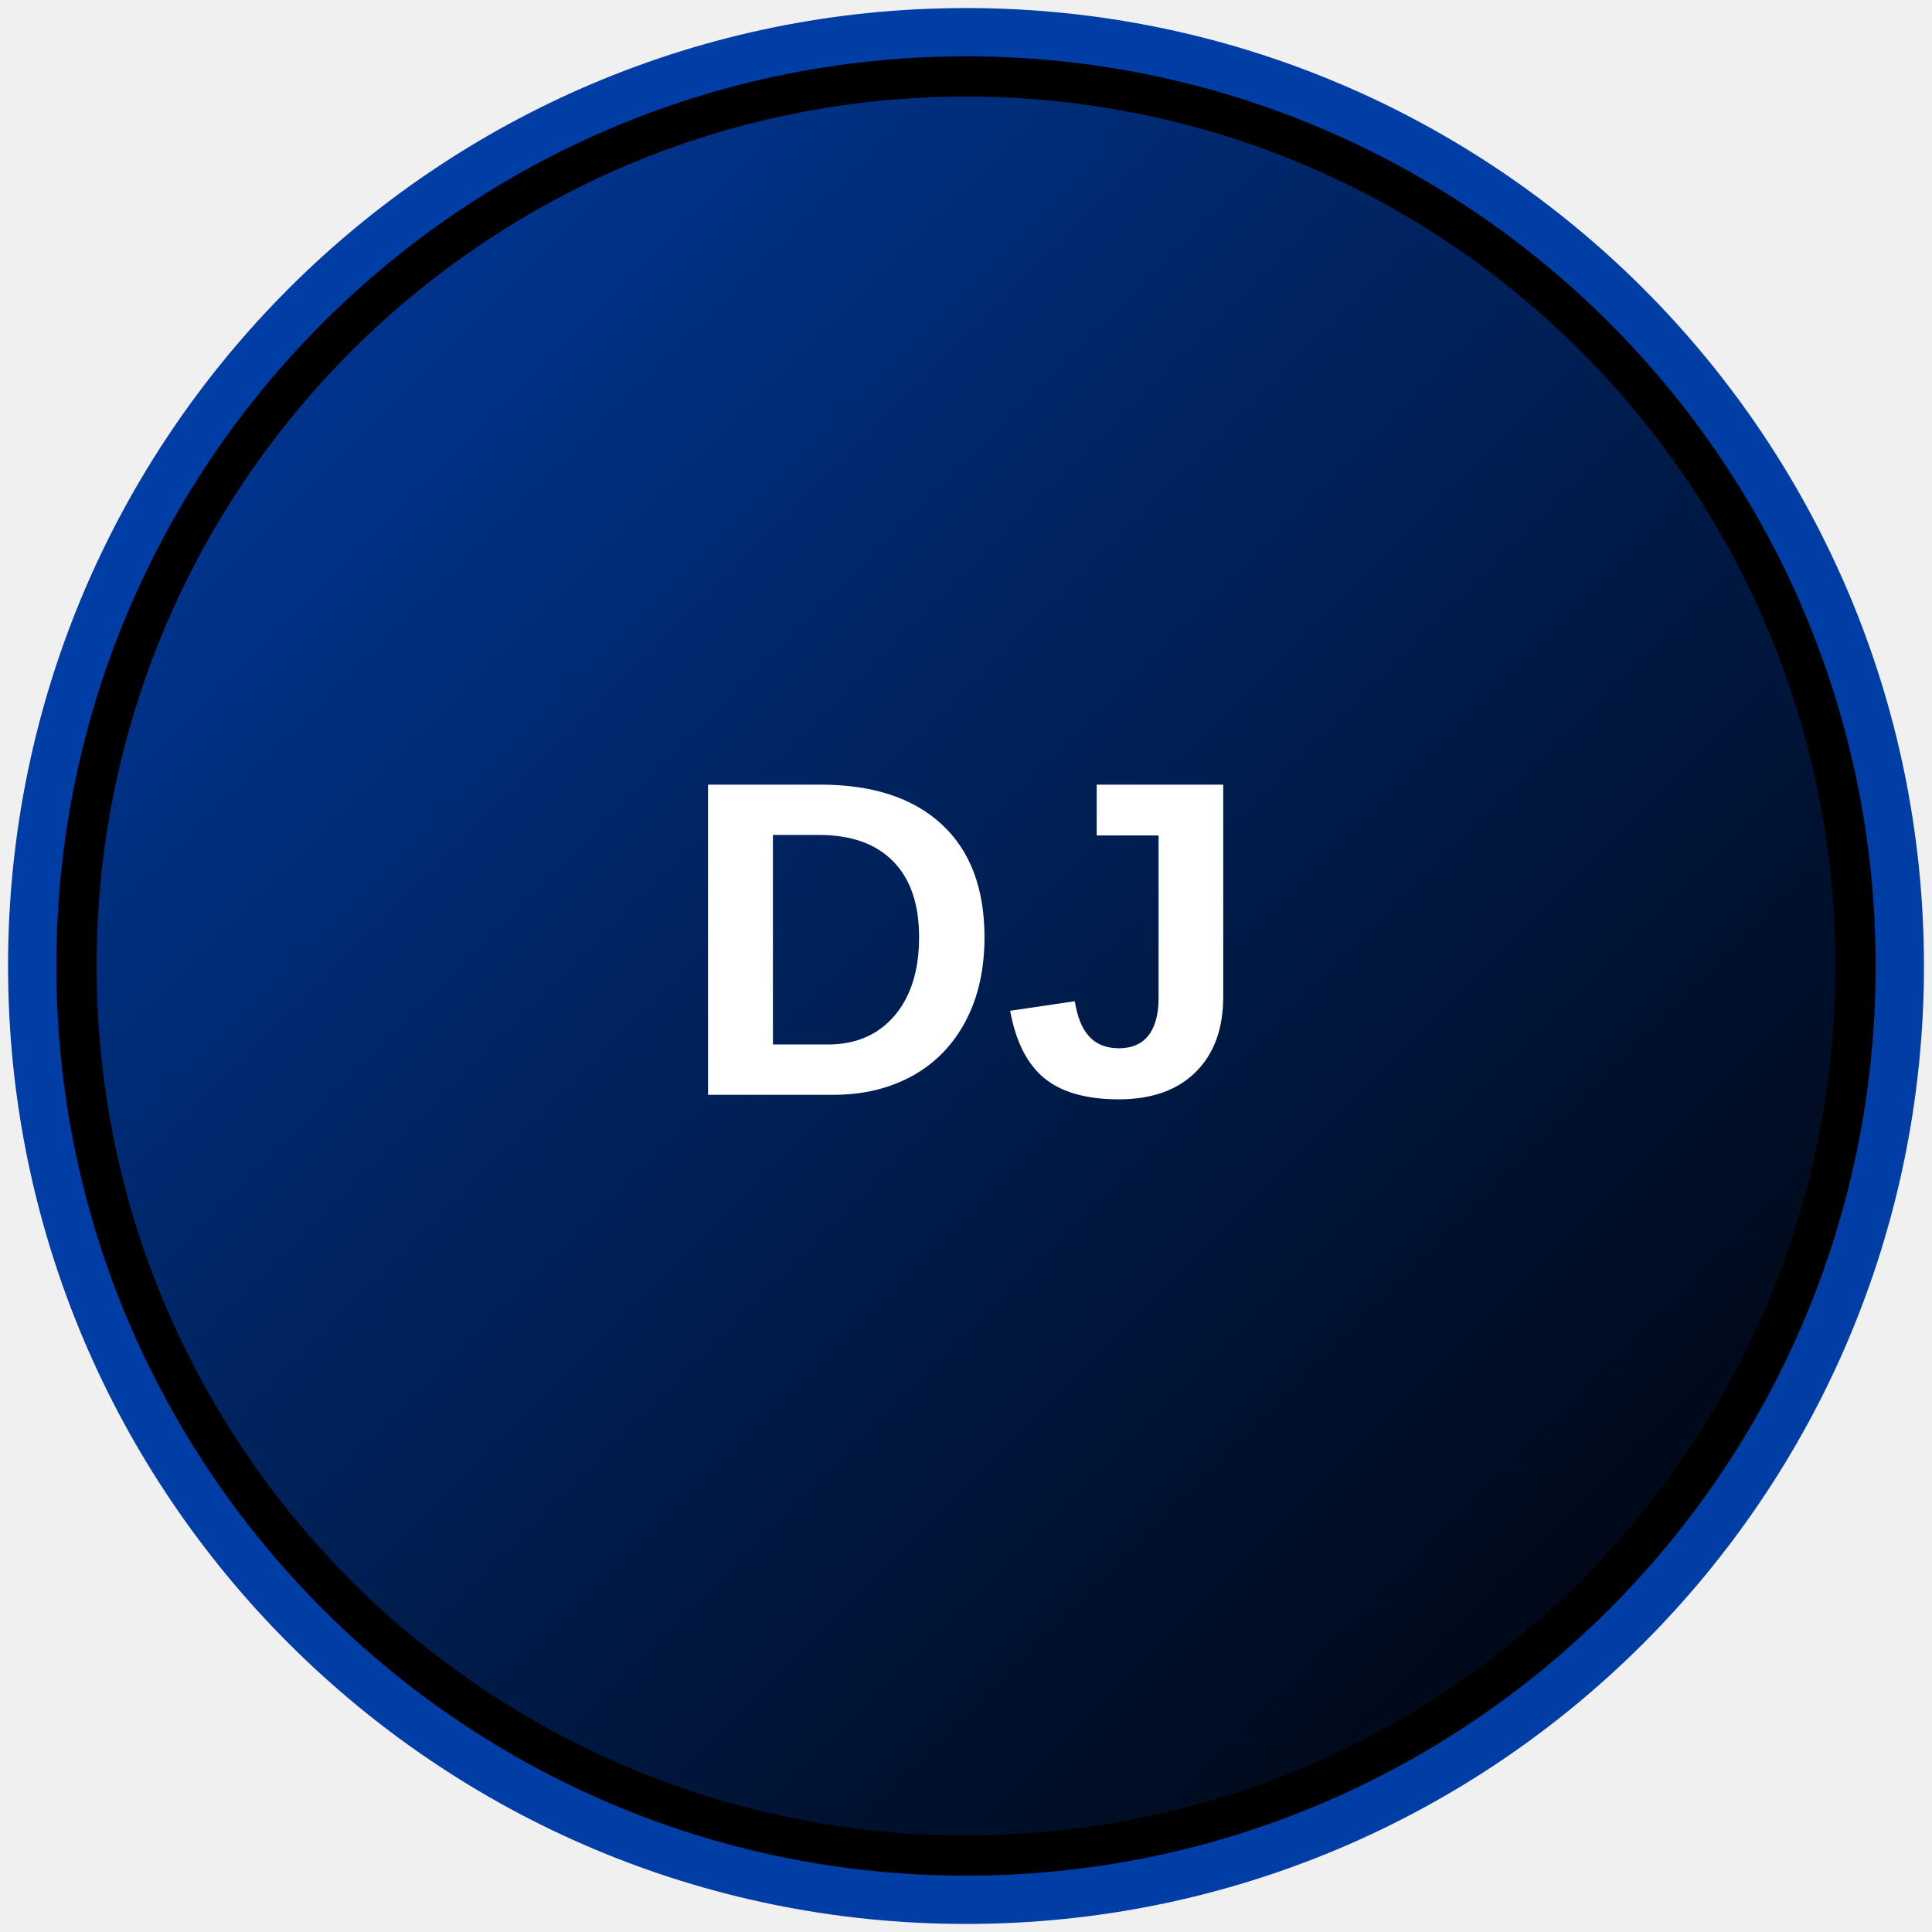
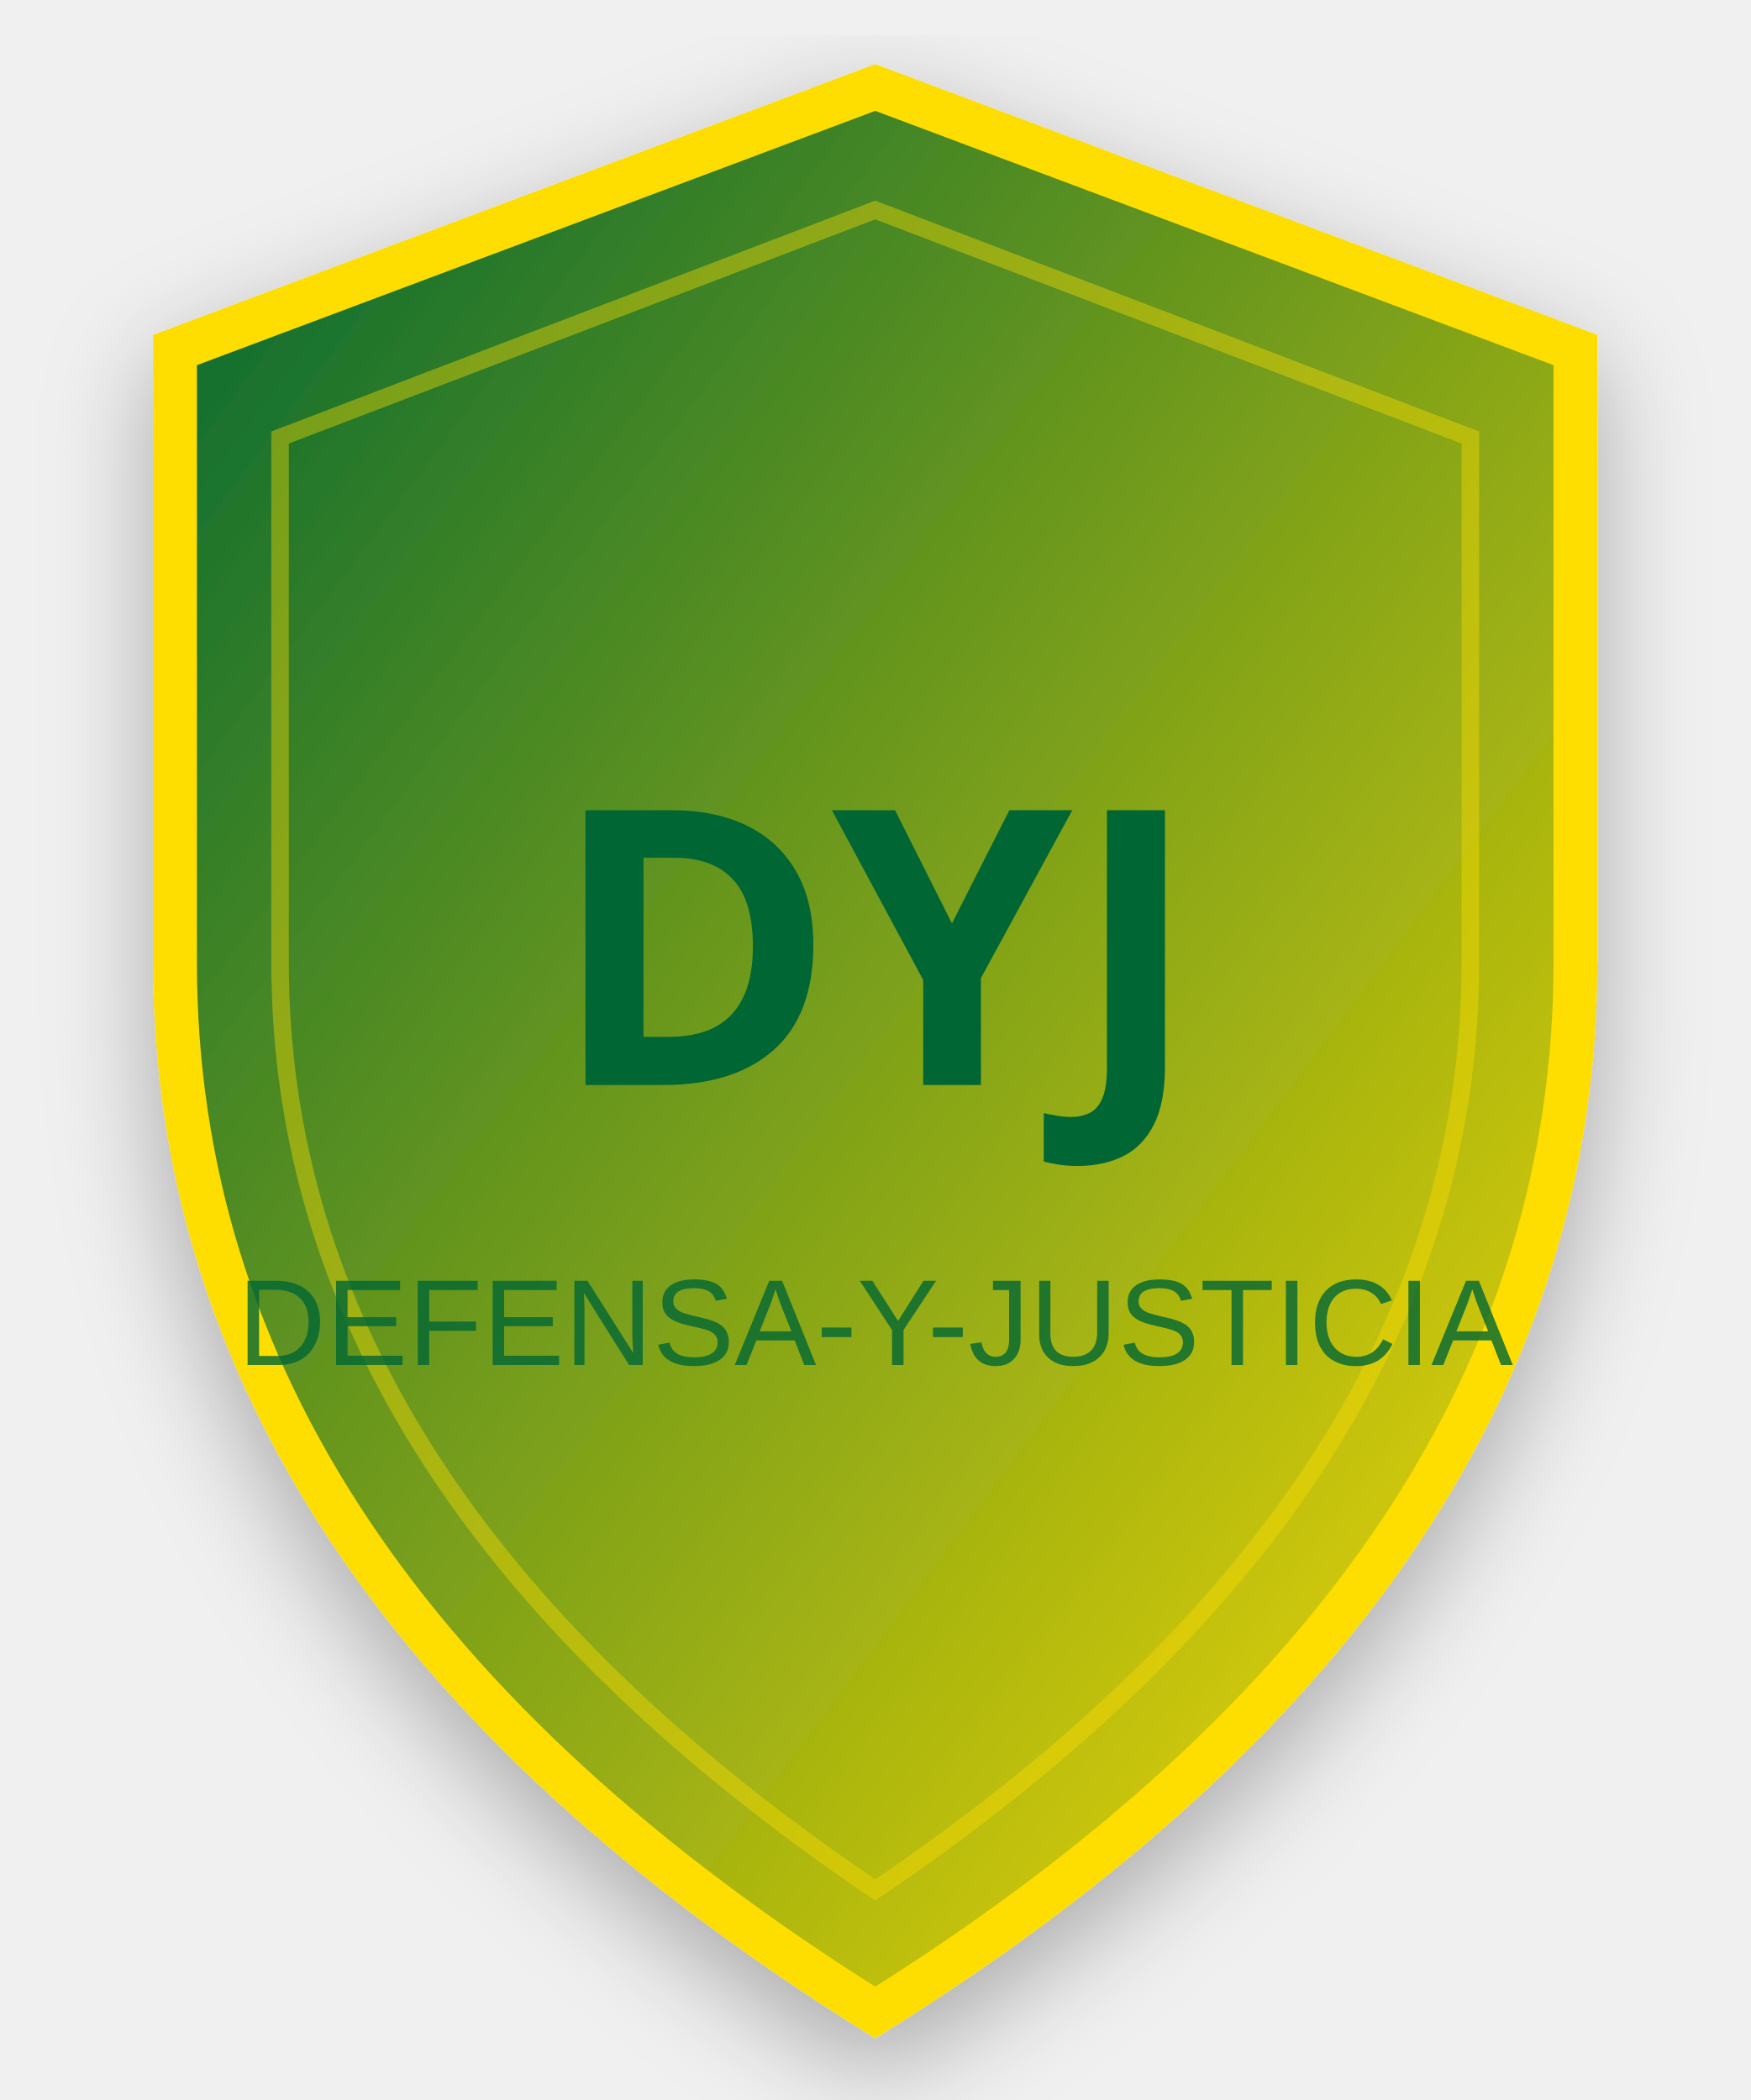
- <svg xmlns="http://www.w3.org/2000/svg" viewBox="0 0 120 120" width="120" height="120">
+ <svg xmlns="http://www.w3.org/2000/svg" viewBox="0 0 100 120" width="100" height="120">
  <defs>
-     <clipPath id="clip-defensa-y-justicia">
-       <circle cx="60" cy="60" r="56" />
-     </clipPath>
-     <linearGradient id="bg-defensa-y-justicia" x1="0" y1="0" x2="1" y2="1">
-       <stop offset="0%" stop-color="#003DA5" />
-       <stop offset="100%" stop-color="#000000" />
+     <linearGradient id="bg_defensa-y-justicia" x1="0%" y1="0%" x2="100%" y2="100%">
+       <stop offset="0%" style="stop-color:#006633;stop-opacity:1" />
+       <stop offset="100%" style="stop-color:#FEDD00;stop-opacity:1" />
    </linearGradient>
+     <filter id="shadow_defensa-y-justicia">
+       <feDropShadow dx="0" dy="2" stdDeviation="3" flood-color="#000" flood-opacity="0.3" />
+     </filter>
  </defs>
-   <circle cx="60" cy="60" r="58" fill="#000000" stroke="#003DA5" stroke-width="3" />
-   <circle cx="60" cy="60" r="54" fill="url(#bg-defensa-y-justicia)" />
-   <text x="60" y="68" text-anchor="middle" font-family="Arial,sans-serif" font-size="28" font-weight="bold" fill="#ffffff">DJ</text>
+   <path d="M50 5 L90 20 L90 55 Q90 90 50 115 Q10 90 10 55 L10 20 Z" fill="url(#bg_defensa-y-justicia)" stroke="#FEDD00" stroke-width="2.5" filter="url(#shadow_defensa-y-justicia)" />
+   <path d="M50 12 L84 25 L84 55 Q84 85 50 108 Q16 85 16 55 L16 25 Z" fill="none" stroke="#FEDD00" stroke-width="1" opacity="0.4" />
+   <text x="50" y="62" text-anchor="middle" font-family="Arial Black, sans-serif" font-size="22" font-weight="900" fill="#006633">DYJ</text>
+   <text x="50" y="78" text-anchor="middle" font-family="Arial, sans-serif" font-size="7" fill="#006633" opacity="0.8">DEFENSA-Y-JUSTICIA</text>
</svg>
